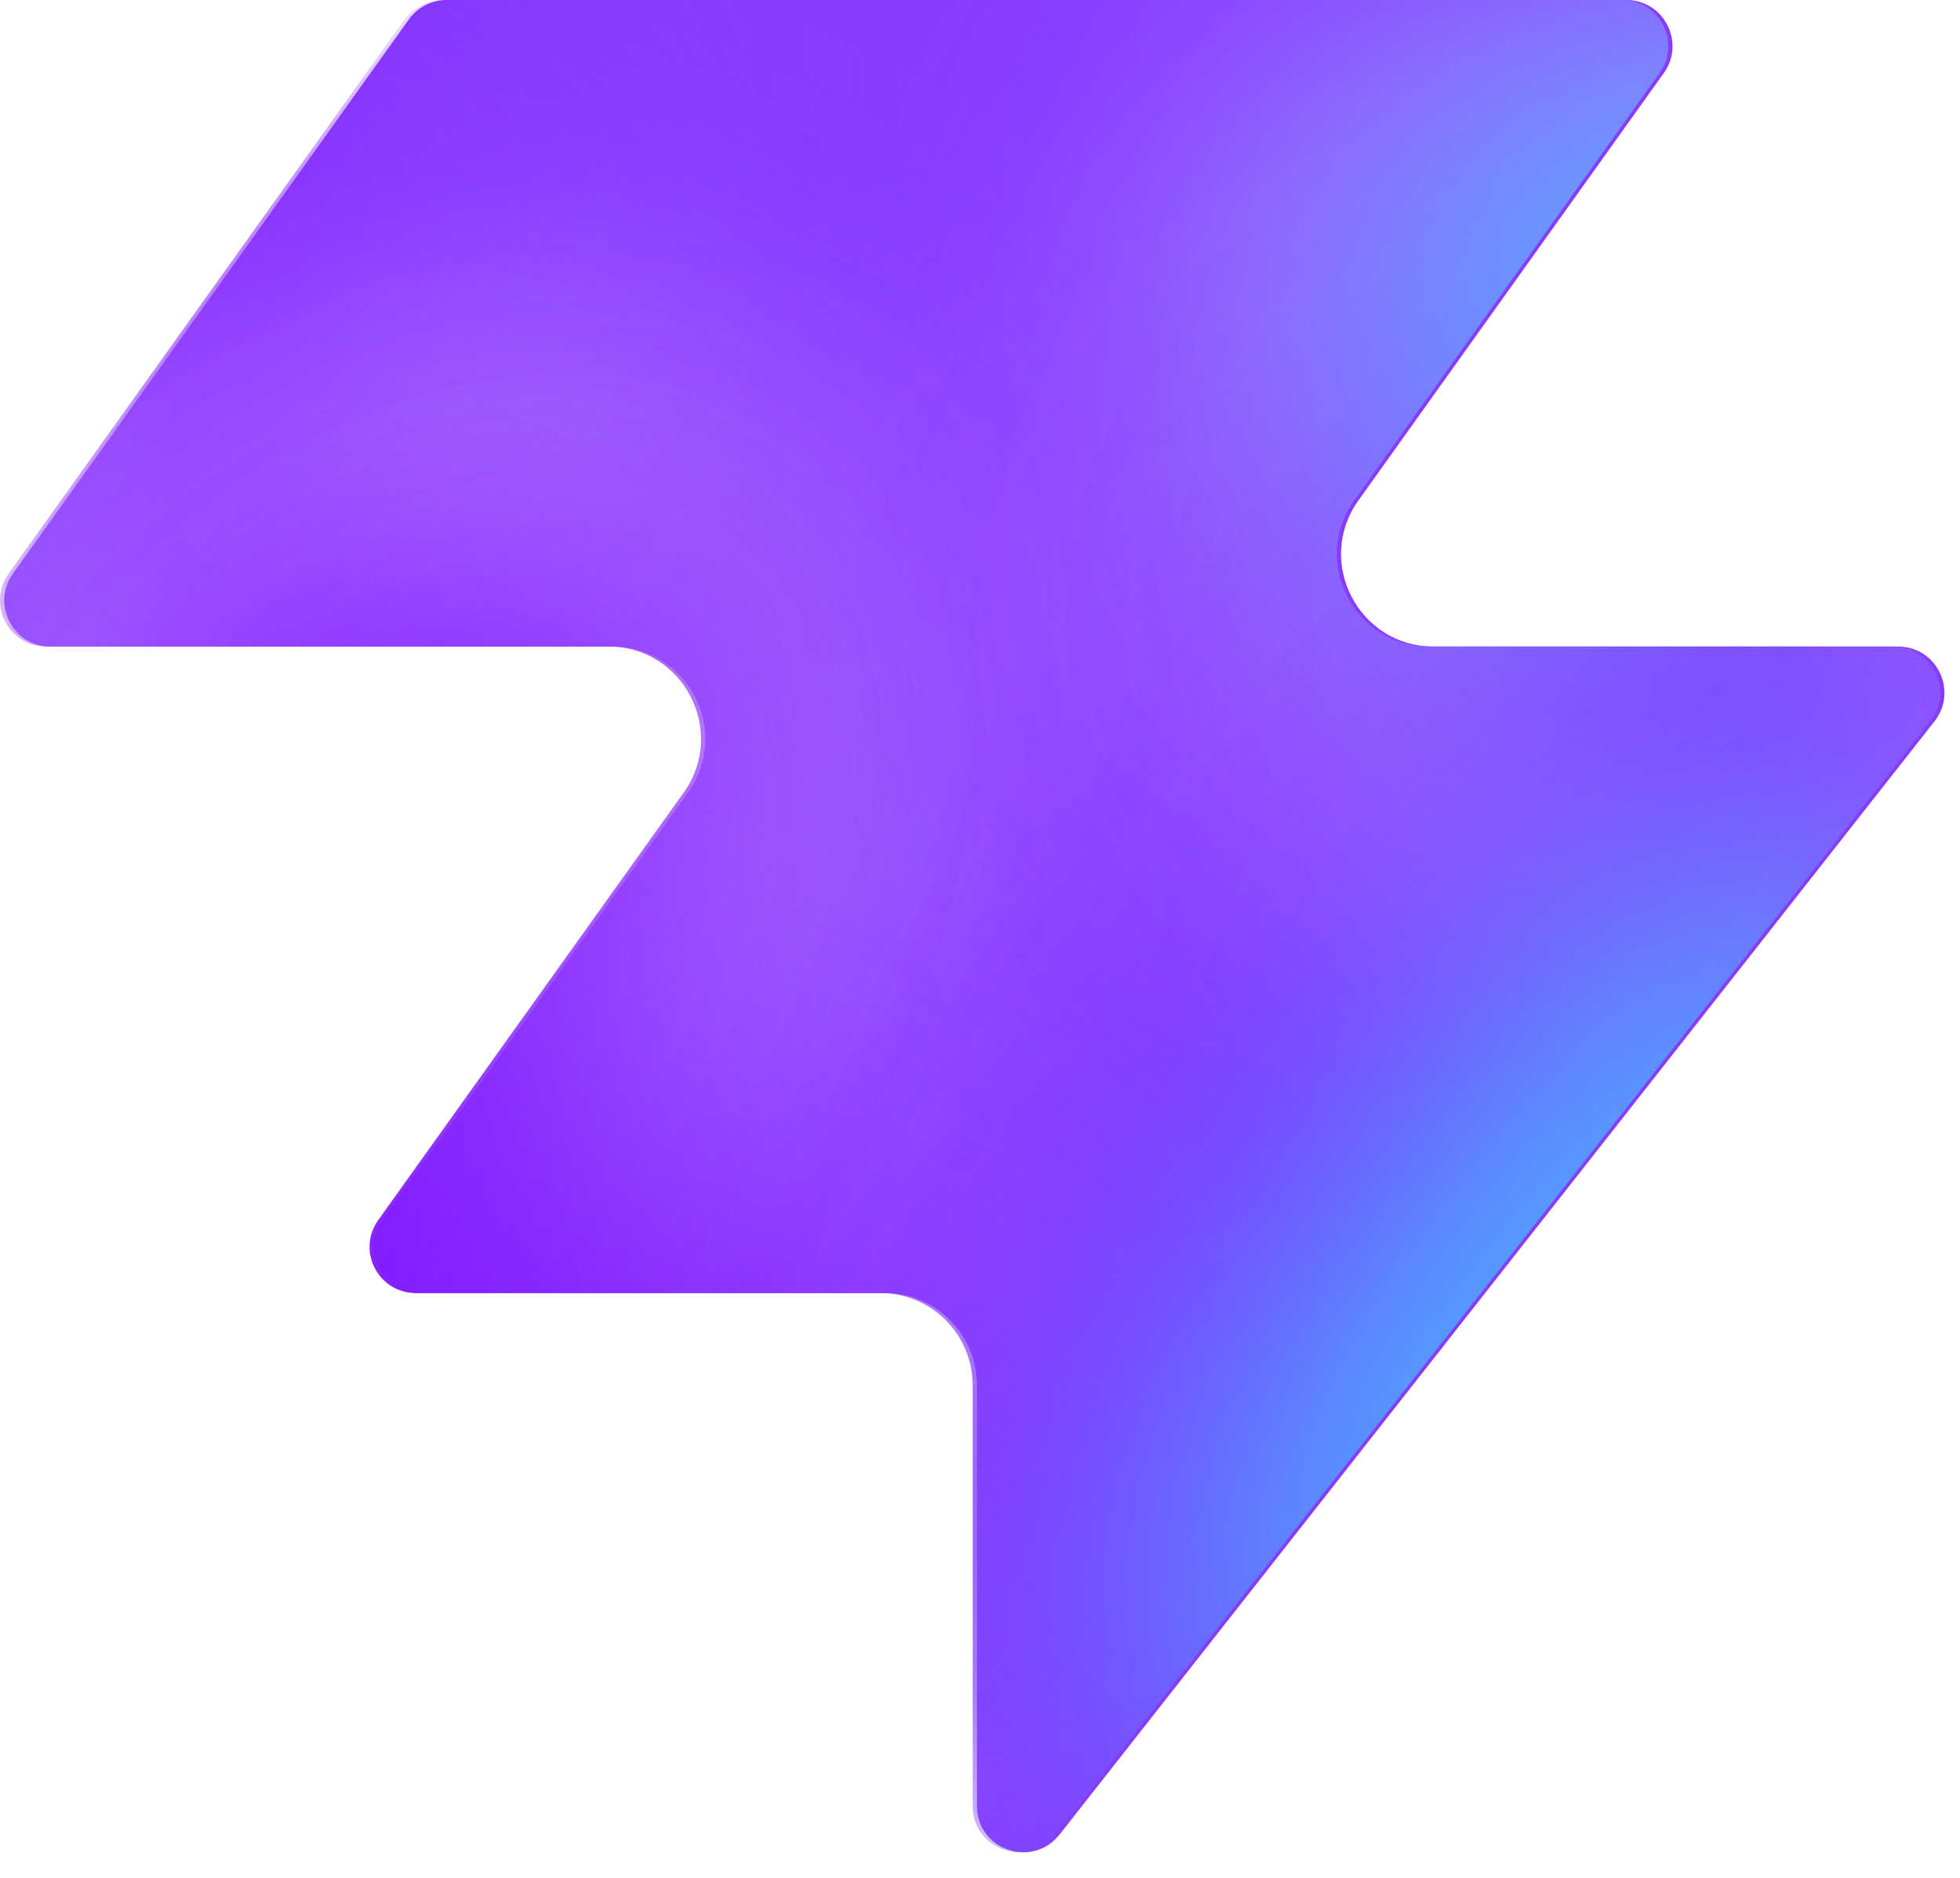
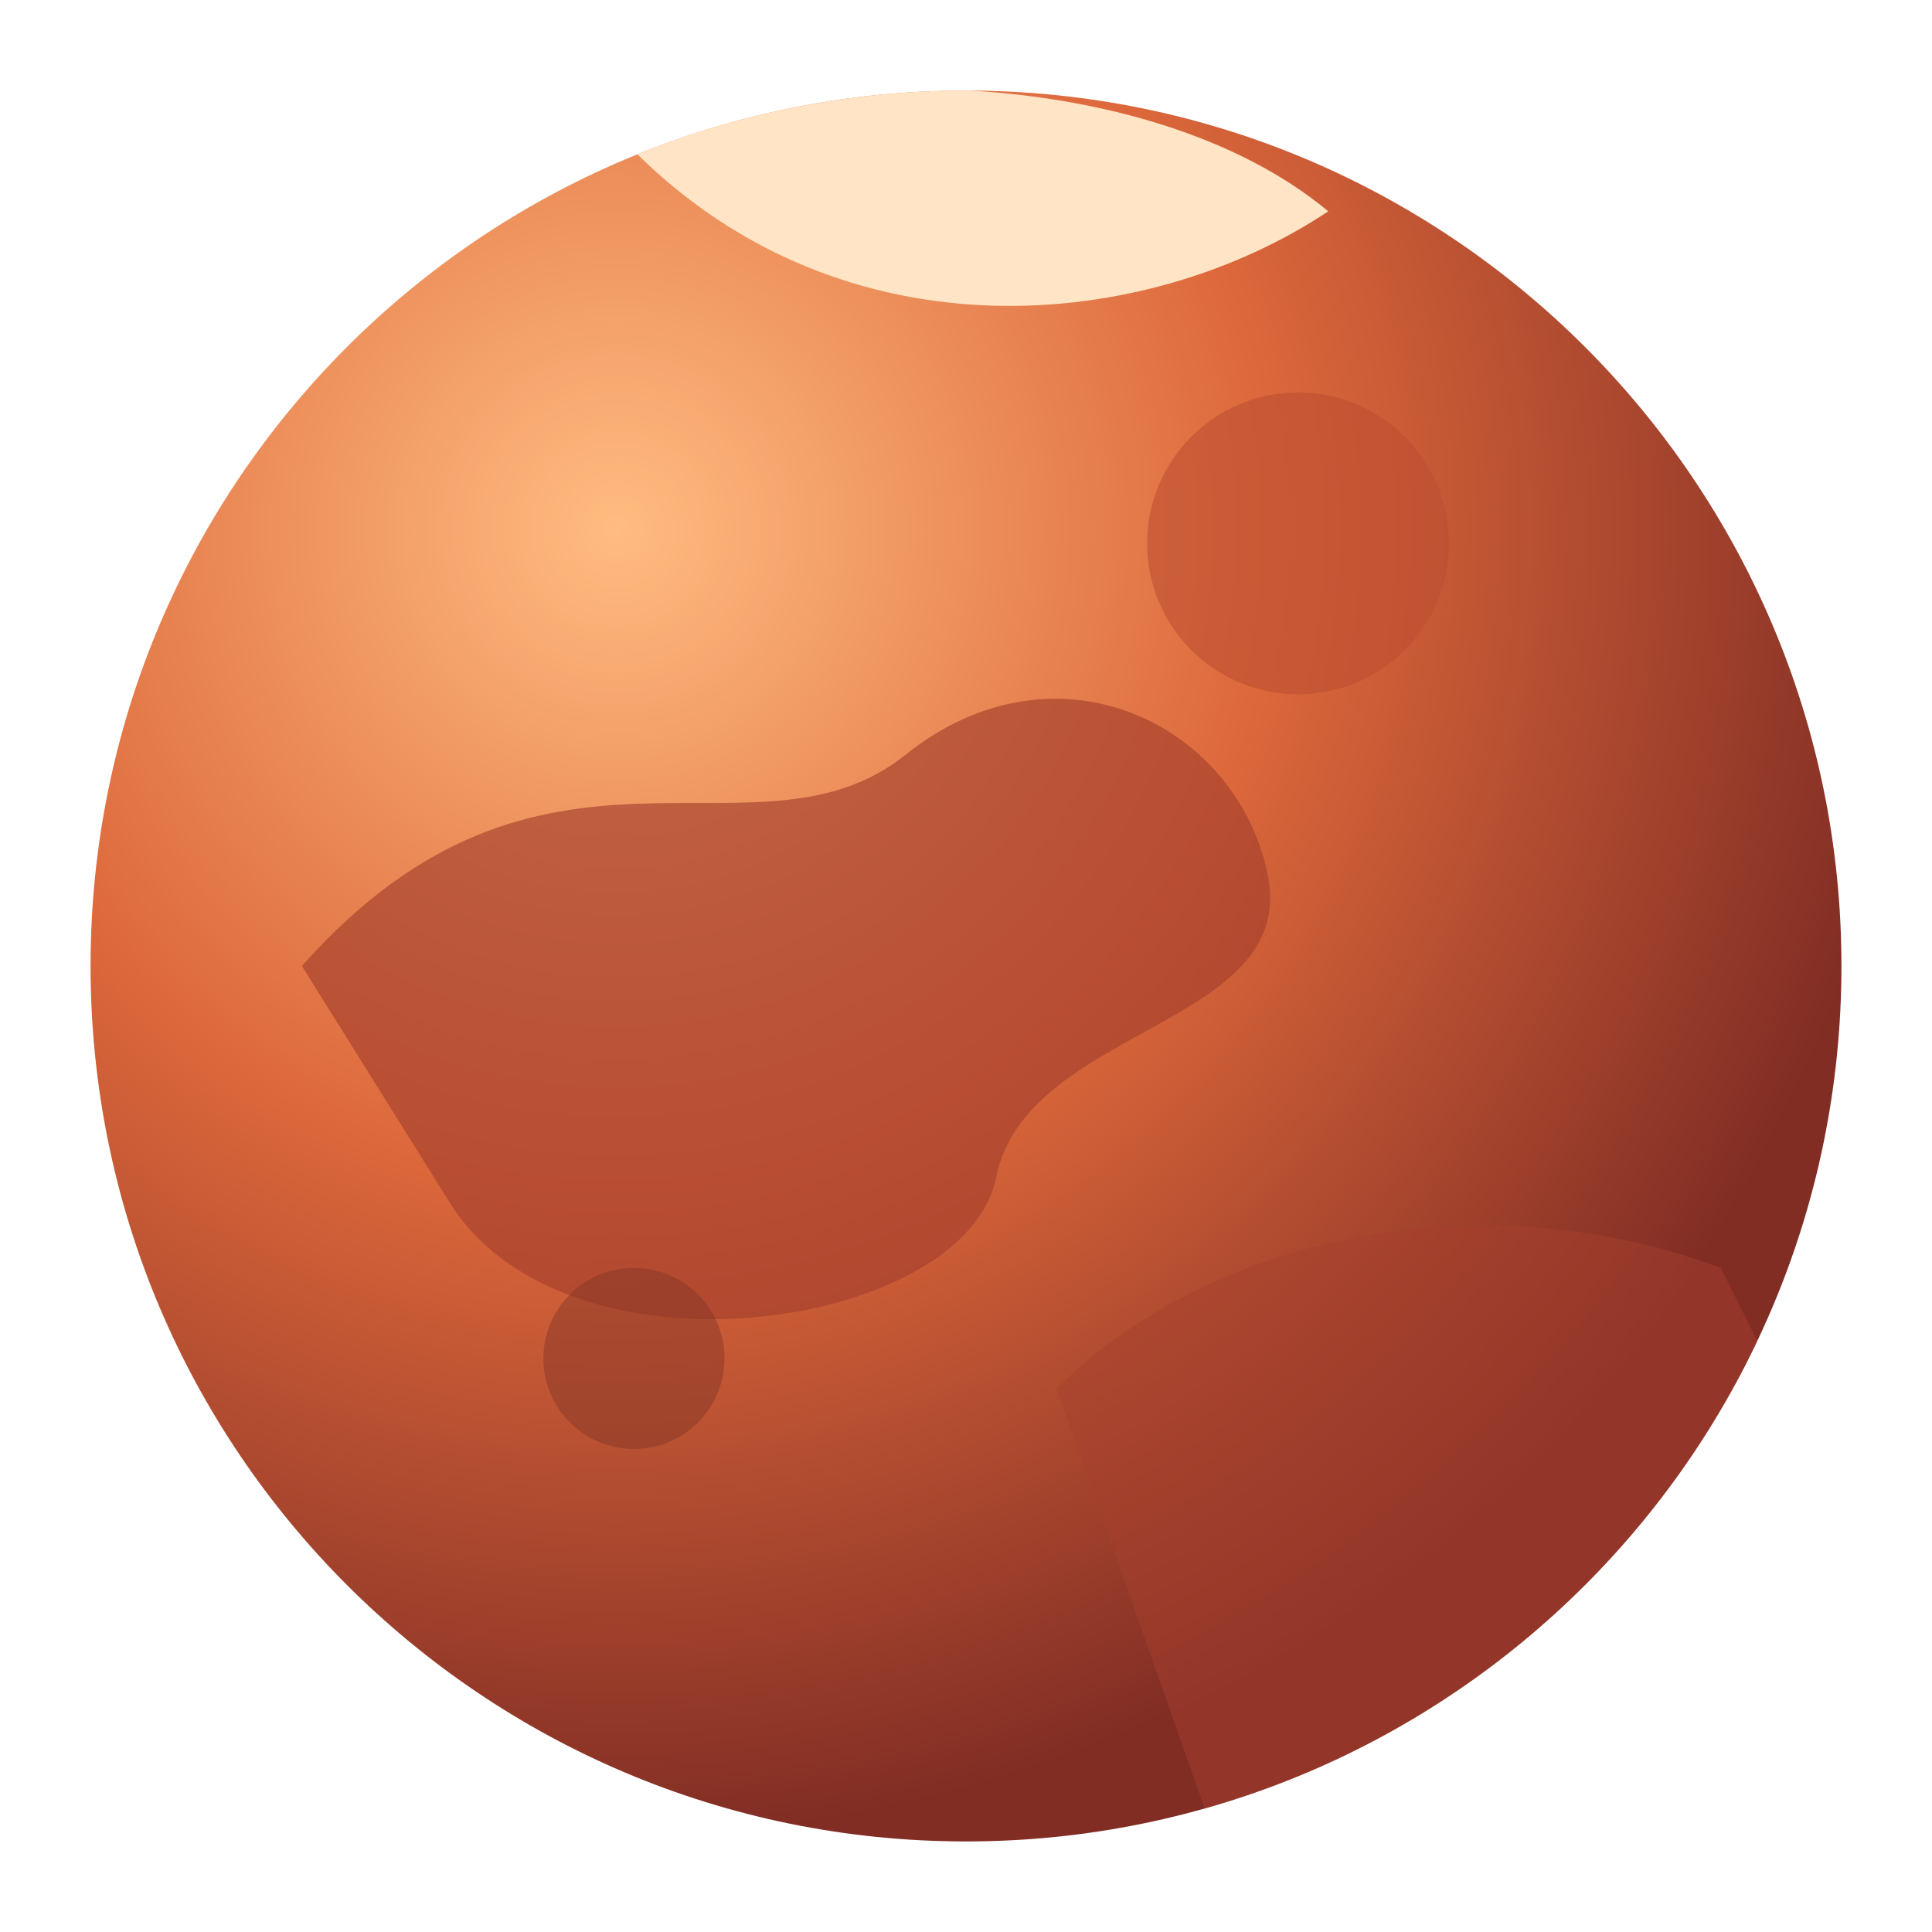
- <svg xmlns="http://www.w3.org/2000/svg" width="48" height="46" fill="none" viewBox="0 0 48 46">
-   <path fill="#863bff" d="M25.946 44.938c-.664.845-2.021.375-2.021-.698V33.937a2.26 2.26 0 0 0-2.262-2.262H10.287c-.92 0-1.456-1.04-.92-1.788l7.48-10.471c1.07-1.497 0-3.578-1.842-3.578H1.237c-.92 0-1.456-1.04-.92-1.788L10.013.474c.214-.297.556-.474.92-.474h28.894c.92 0 1.456 1.04.92 1.788l-7.48 10.471c-1.07 1.498 0 3.579 1.842 3.579h11.377c.943 0 1.473 1.088.89 1.83L25.947 44.94z" style="fill:#863bff;fill:color(display-p3 .525 .23 1);fill-opacity:1" />
-   <mask id="a" width="48" height="46" x="0" y="0" maskUnits="userSpaceOnUse" style="mask-type:alpha">
-     <path fill="#000" d="M25.842 44.938c-.664.844-2.021.375-2.021-.698V33.937a2.26 2.26 0 0 0-2.262-2.262H10.183c-.92 0-1.456-1.04-.92-1.788l7.48-10.471c1.07-1.498 0-3.579-1.842-3.579H1.133c-.92 0-1.456-1.04-.92-1.787L9.91.473c.214-.297.556-.474.92-.474h28.894c.92 0 1.456 1.04.92 1.788l-7.48 10.471c-1.07 1.498 0 3.578 1.842 3.578h11.377c.943 0 1.473 1.088.89 1.832L25.843 44.94z" style="fill:#000;fill-opacity:1" />
-   </mask>
-   <g mask="url(#a)">
-     <g filter="url(#b)">
-       <ellipse cx="5.508" cy="14.704" fill="#ede6ff" rx="5.508" ry="14.704" style="fill:#ede6ff;fill:color(display-p3 .927 .903 1);fill-opacity:1" transform="matrix(.00324 1 1 -.00324 -4.47 31.516)" />
-     </g>
-     <g filter="url(#c)">
-       <ellipse cx="10.399" cy="29.851" fill="#ede6ff" rx="10.399" ry="29.851" style="fill:#ede6ff;fill:color(display-p3 .927 .903 1);fill-opacity:1" transform="matrix(.00324 1 1 -.00324 -39.328 7.883)" />
-     </g>
-     <g filter="url(#d)">
-       <ellipse cx="5.508" cy="30.487" fill="#7e14ff" rx="5.508" ry="30.487" style="fill:#7e14ff;fill:color(display-p3 .492 .077 1);fill-opacity:1" transform="rotate(89.814 -25.913 -14.639)scale(1 -1)" />
-     </g>
-     <g filter="url(#e)">
-       <ellipse cx="5.508" cy="30.599" fill="#7e14ff" rx="5.508" ry="30.599" style="fill:#7e14ff;fill:color(display-p3 .492 .077 1);fill-opacity:1" transform="rotate(89.814 -32.644 -3.334)scale(1 -1)" />
-     </g>
-     <g filter="url(#f)">
-       <ellipse cx="5.508" cy="30.599" fill="#7e14ff" rx="5.508" ry="30.599" style="fill:#7e14ff;fill:color(display-p3 .492 .077 1);fill-opacity:1" transform="matrix(.00324 1 1 -.00324 -34.34 30.47)" />
-     </g>
-     <g filter="url(#g)">
-       <ellipse cx="14.072" cy="22.078" fill="#ede6ff" rx="14.072" ry="22.078" style="fill:#ede6ff;fill:color(display-p3 .927 .903 1);fill-opacity:1" transform="rotate(93.35 24.506 48.493)scale(-1 1)" />
-     </g>
-     <g filter="url(#h)">
-       <ellipse cx="3.47" cy="21.501" fill="#7e14ff" rx="3.47" ry="21.501" style="fill:#7e14ff;fill:color(display-p3 .492 .077 1);fill-opacity:1" transform="rotate(89.009 28.708 47.59)scale(-1 1)" />
-     </g>
-     <g filter="url(#i)">
-       <ellipse cx="3.47" cy="21.501" fill="#7e14ff" rx="3.47" ry="21.501" style="fill:#7e14ff;fill:color(display-p3 .492 .077 1);fill-opacity:1" transform="rotate(89.009 28.708 47.59)scale(-1 1)" />
-     </g>
-     <g filter="url(#j)">
-       <ellipse cx=".387" cy="8.972" fill="#7e14ff" rx="4.407" ry="29.108" style="fill:#7e14ff;fill:color(display-p3 .492 .077 1);fill-opacity:1" transform="rotate(39.51 .387 8.972)" />
-     </g>
-     <g filter="url(#k)">
-       <ellipse cx="47.523" cy="-6.092" fill="#7e14ff" rx="4.407" ry="29.108" style="fill:#7e14ff;fill:color(display-p3 .492 .077 1);fill-opacity:1" transform="rotate(37.892 47.523 -6.092)" />
-     </g>
-     <g filter="url(#l)">
-       <ellipse cx="41.412" cy="6.333" fill="#47bfff" rx="5.971" ry="9.665" style="fill:#47bfff;fill:color(display-p3 .28 .748 1);fill-opacity:1" transform="rotate(37.892 41.412 6.333)" />
-     </g>
-     <g filter="url(#m)">
-       <ellipse cx="-1.879" cy="38.332" fill="#7e14ff" rx="4.407" ry="29.108" style="fill:#7e14ff;fill:color(display-p3 .492 .077 1);fill-opacity:1" transform="rotate(37.892 -1.88 38.332)" />
-     </g>
-     <g filter="url(#n)">
-       <ellipse cx="-1.879" cy="38.332" fill="#7e14ff" rx="4.407" ry="29.108" style="fill:#7e14ff;fill:color(display-p3 .492 .077 1);fill-opacity:1" transform="rotate(37.892 -1.88 38.332)" />
-     </g>
-     <g filter="url(#o)">
-       <ellipse cx="35.651" cy="29.907" fill="#7e14ff" rx="4.407" ry="29.108" style="fill:#7e14ff;fill:color(display-p3 .492 .077 1);fill-opacity:1" transform="rotate(37.892 35.651 29.907)" />
-     </g>
-     <g filter="url(#p)">
-       <ellipse cx="38.418" cy="32.4" fill="#47bfff" rx="5.971" ry="15.297" style="fill:#47bfff;fill:color(display-p3 .28 .748 1);fill-opacity:1" transform="rotate(37.892 38.418 32.4)" />
-     </g>
+ <svg xmlns="http://www.w3.org/2000/svg" viewBox="0 0 64 64">
+   <defs>
+     <radialGradient id="surface" cx="30%" cy="25%" r="75%">
+       <stop offset="0" stop-color="#ffbc80" />
+       <stop offset=".5" stop-color="#dd683b" />
+       <stop offset="1" stop-color="#812d24" />
+     </radialGradient>
+     <clipPath id="planet">
+       <circle cx="32" cy="32" r="29" />
+     </clipPath>
+   </defs>
+   <circle cx="32" cy="32" r="29" fill="url(#surface)" />
+   <g clip-path="url(#planet)">
+     <path d="M10 32c8-9 15-3 20-7s11-1 12 4-8 5-9 10-14 7-18 1z" fill="#a53f2d" opacity=".65" />
+     <path d="M35 46c5-5 14-7 22-4l6 12-22 9z" fill="#a53f2d" opacity=".5" />
+     <circle cx="43" cy="18" r="5" fill="#bc4e32" opacity=".6" />
+     <circle cx="21" cy="45" r="3" fill="#813326" opacity=".45" />
+     <path d="M21 5c5-3 17-3 23 2-6 4-16 5-23-2z" fill="#ffe4c5" />
  </g>
-   <defs>
-     <filter id="b" width="60.045" height="41.654" x="-19.77" y="16.149" color-interpolation-filters="sRGB" filterUnits="userSpaceOnUse">
-       <feFlood flood-opacity="0" result="BackgroundImageFix" />
-       <feBlend in="SourceGraphic" in2="BackgroundImageFix" result="shape" />
-       <feGaussianBlur result="effect1_foregroundBlur_2002_17158" stdDeviation="7.659" />
-     </filter>
-     <filter id="c" width="90.34" height="51.437" x="-54.613" y="-7.533" color-interpolation-filters="sRGB" filterUnits="userSpaceOnUse">
-       <feFlood flood-opacity="0" result="BackgroundImageFix" />
-       <feBlend in="SourceGraphic" in2="BackgroundImageFix" result="shape" />
-       <feGaussianBlur result="effect1_foregroundBlur_2002_17158" stdDeviation="7.659" />
-     </filter>
-     <filter id="d" width="79.355" height="29.4" x="-49.64" y="2.03" color-interpolation-filters="sRGB" filterUnits="userSpaceOnUse">
-       <feFlood flood-opacity="0" result="BackgroundImageFix" />
-       <feBlend in="SourceGraphic" in2="BackgroundImageFix" result="shape" />
-       <feGaussianBlur result="effect1_foregroundBlur_2002_17158" stdDeviation="4.596" />
-     </filter>
-     <filter id="e" width="79.579" height="29.4" x="-45.045" y="20.029" color-interpolation-filters="sRGB" filterUnits="userSpaceOnUse">
-       <feFlood flood-opacity="0" result="BackgroundImageFix" />
-       <feBlend in="SourceGraphic" in2="BackgroundImageFix" result="shape" />
-       <feGaussianBlur result="effect1_foregroundBlur_2002_17158" stdDeviation="4.596" />
-     </filter>
-     <filter id="f" width="79.579" height="29.4" x="-43.513" y="21.178" color-interpolation-filters="sRGB" filterUnits="userSpaceOnUse">
-       <feFlood flood-opacity="0" result="BackgroundImageFix" />
-       <feBlend in="SourceGraphic" in2="BackgroundImageFix" result="shape" />
-       <feGaussianBlur result="effect1_foregroundBlur_2002_17158" stdDeviation="4.596" />
-     </filter>
-     <filter id="g" width="74.749" height="58.852" x="15.756" y="-17.901" color-interpolation-filters="sRGB" filterUnits="userSpaceOnUse">
-       <feFlood flood-opacity="0" result="BackgroundImageFix" />
-       <feBlend in="SourceGraphic" in2="BackgroundImageFix" result="shape" />
-       <feGaussianBlur result="effect1_foregroundBlur_2002_17158" stdDeviation="7.659" />
-     </filter>
-     <filter id="h" width="61.377" height="25.362" x="23.548" y="2.284" color-interpolation-filters="sRGB" filterUnits="userSpaceOnUse">
-       <feFlood flood-opacity="0" result="BackgroundImageFix" />
-       <feBlend in="SourceGraphic" in2="BackgroundImageFix" result="shape" />
-       <feGaussianBlur result="effect1_foregroundBlur_2002_17158" stdDeviation="4.596" />
-     </filter>
-     <filter id="i" width="61.377" height="25.362" x="23.548" y="2.284" color-interpolation-filters="sRGB" filterUnits="userSpaceOnUse">
-       <feFlood flood-opacity="0" result="BackgroundImageFix" />
-       <feBlend in="SourceGraphic" in2="BackgroundImageFix" result="shape" />
-       <feGaussianBlur result="effect1_foregroundBlur_2002_17158" stdDeviation="4.596" />
-     </filter>
-     <filter id="j" width="56.045" height="63.649" x="-27.636" y="-22.853" color-interpolation-filters="sRGB" filterUnits="userSpaceOnUse">
-       <feFlood flood-opacity="0" result="BackgroundImageFix" />
-       <feBlend in="SourceGraphic" in2="BackgroundImageFix" result="shape" />
-       <feGaussianBlur result="effect1_foregroundBlur_2002_17158" stdDeviation="4.596" />
-     </filter>
-     <filter id="k" width="54.814" height="64.646" x="20.116" y="-38.415" color-interpolation-filters="sRGB" filterUnits="userSpaceOnUse">
-       <feFlood flood-opacity="0" result="BackgroundImageFix" />
-       <feBlend in="SourceGraphic" in2="BackgroundImageFix" result="shape" />
-       <feGaussianBlur result="effect1_foregroundBlur_2002_17158" stdDeviation="4.596" />
-     </filter>
-     <filter id="l" width="33.541" height="35.313" x="24.641" y="-11.323" color-interpolation-filters="sRGB" filterUnits="userSpaceOnUse">
-       <feFlood flood-opacity="0" result="BackgroundImageFix" />
-       <feBlend in="SourceGraphic" in2="BackgroundImageFix" result="shape" />
-       <feGaussianBlur result="effect1_foregroundBlur_2002_17158" stdDeviation="4.596" />
-     </filter>
-     <filter id="m" width="54.814" height="64.646" x="-29.286" y="6.009" color-interpolation-filters="sRGB" filterUnits="userSpaceOnUse">
-       <feFlood flood-opacity="0" result="BackgroundImageFix" />
-       <feBlend in="SourceGraphic" in2="BackgroundImageFix" result="shape" />
-       <feGaussianBlur result="effect1_foregroundBlur_2002_17158" stdDeviation="4.596" />
-     </filter>
-     <filter id="n" width="54.814" height="64.646" x="-29.286" y="6.009" color-interpolation-filters="sRGB" filterUnits="userSpaceOnUse">
-       <feFlood flood-opacity="0" result="BackgroundImageFix" />
-       <feBlend in="SourceGraphic" in2="BackgroundImageFix" result="shape" />
-       <feGaussianBlur result="effect1_foregroundBlur_2002_17158" stdDeviation="4.596" />
-     </filter>
-     <filter id="o" width="54.814" height="64.646" x="8.244" y="-2.416" color-interpolation-filters="sRGB" filterUnits="userSpaceOnUse">
-       <feFlood flood-opacity="0" result="BackgroundImageFix" />
-       <feBlend in="SourceGraphic" in2="BackgroundImageFix" result="shape" />
-       <feGaussianBlur result="effect1_foregroundBlur_2002_17158" stdDeviation="4.596" />
-     </filter>
-     <filter id="p" width="39.409" height="43.623" x="18.713" y="10.588" color-interpolation-filters="sRGB" filterUnits="userSpaceOnUse">
-       <feFlood flood-opacity="0" result="BackgroundImageFix" />
-       <feBlend in="SourceGraphic" in2="BackgroundImageFix" result="shape" />
-       <feGaussianBlur result="effect1_foregroundBlur_2002_17158" stdDeviation="4.596" />
-     </filter>
-   </defs>
</svg>
